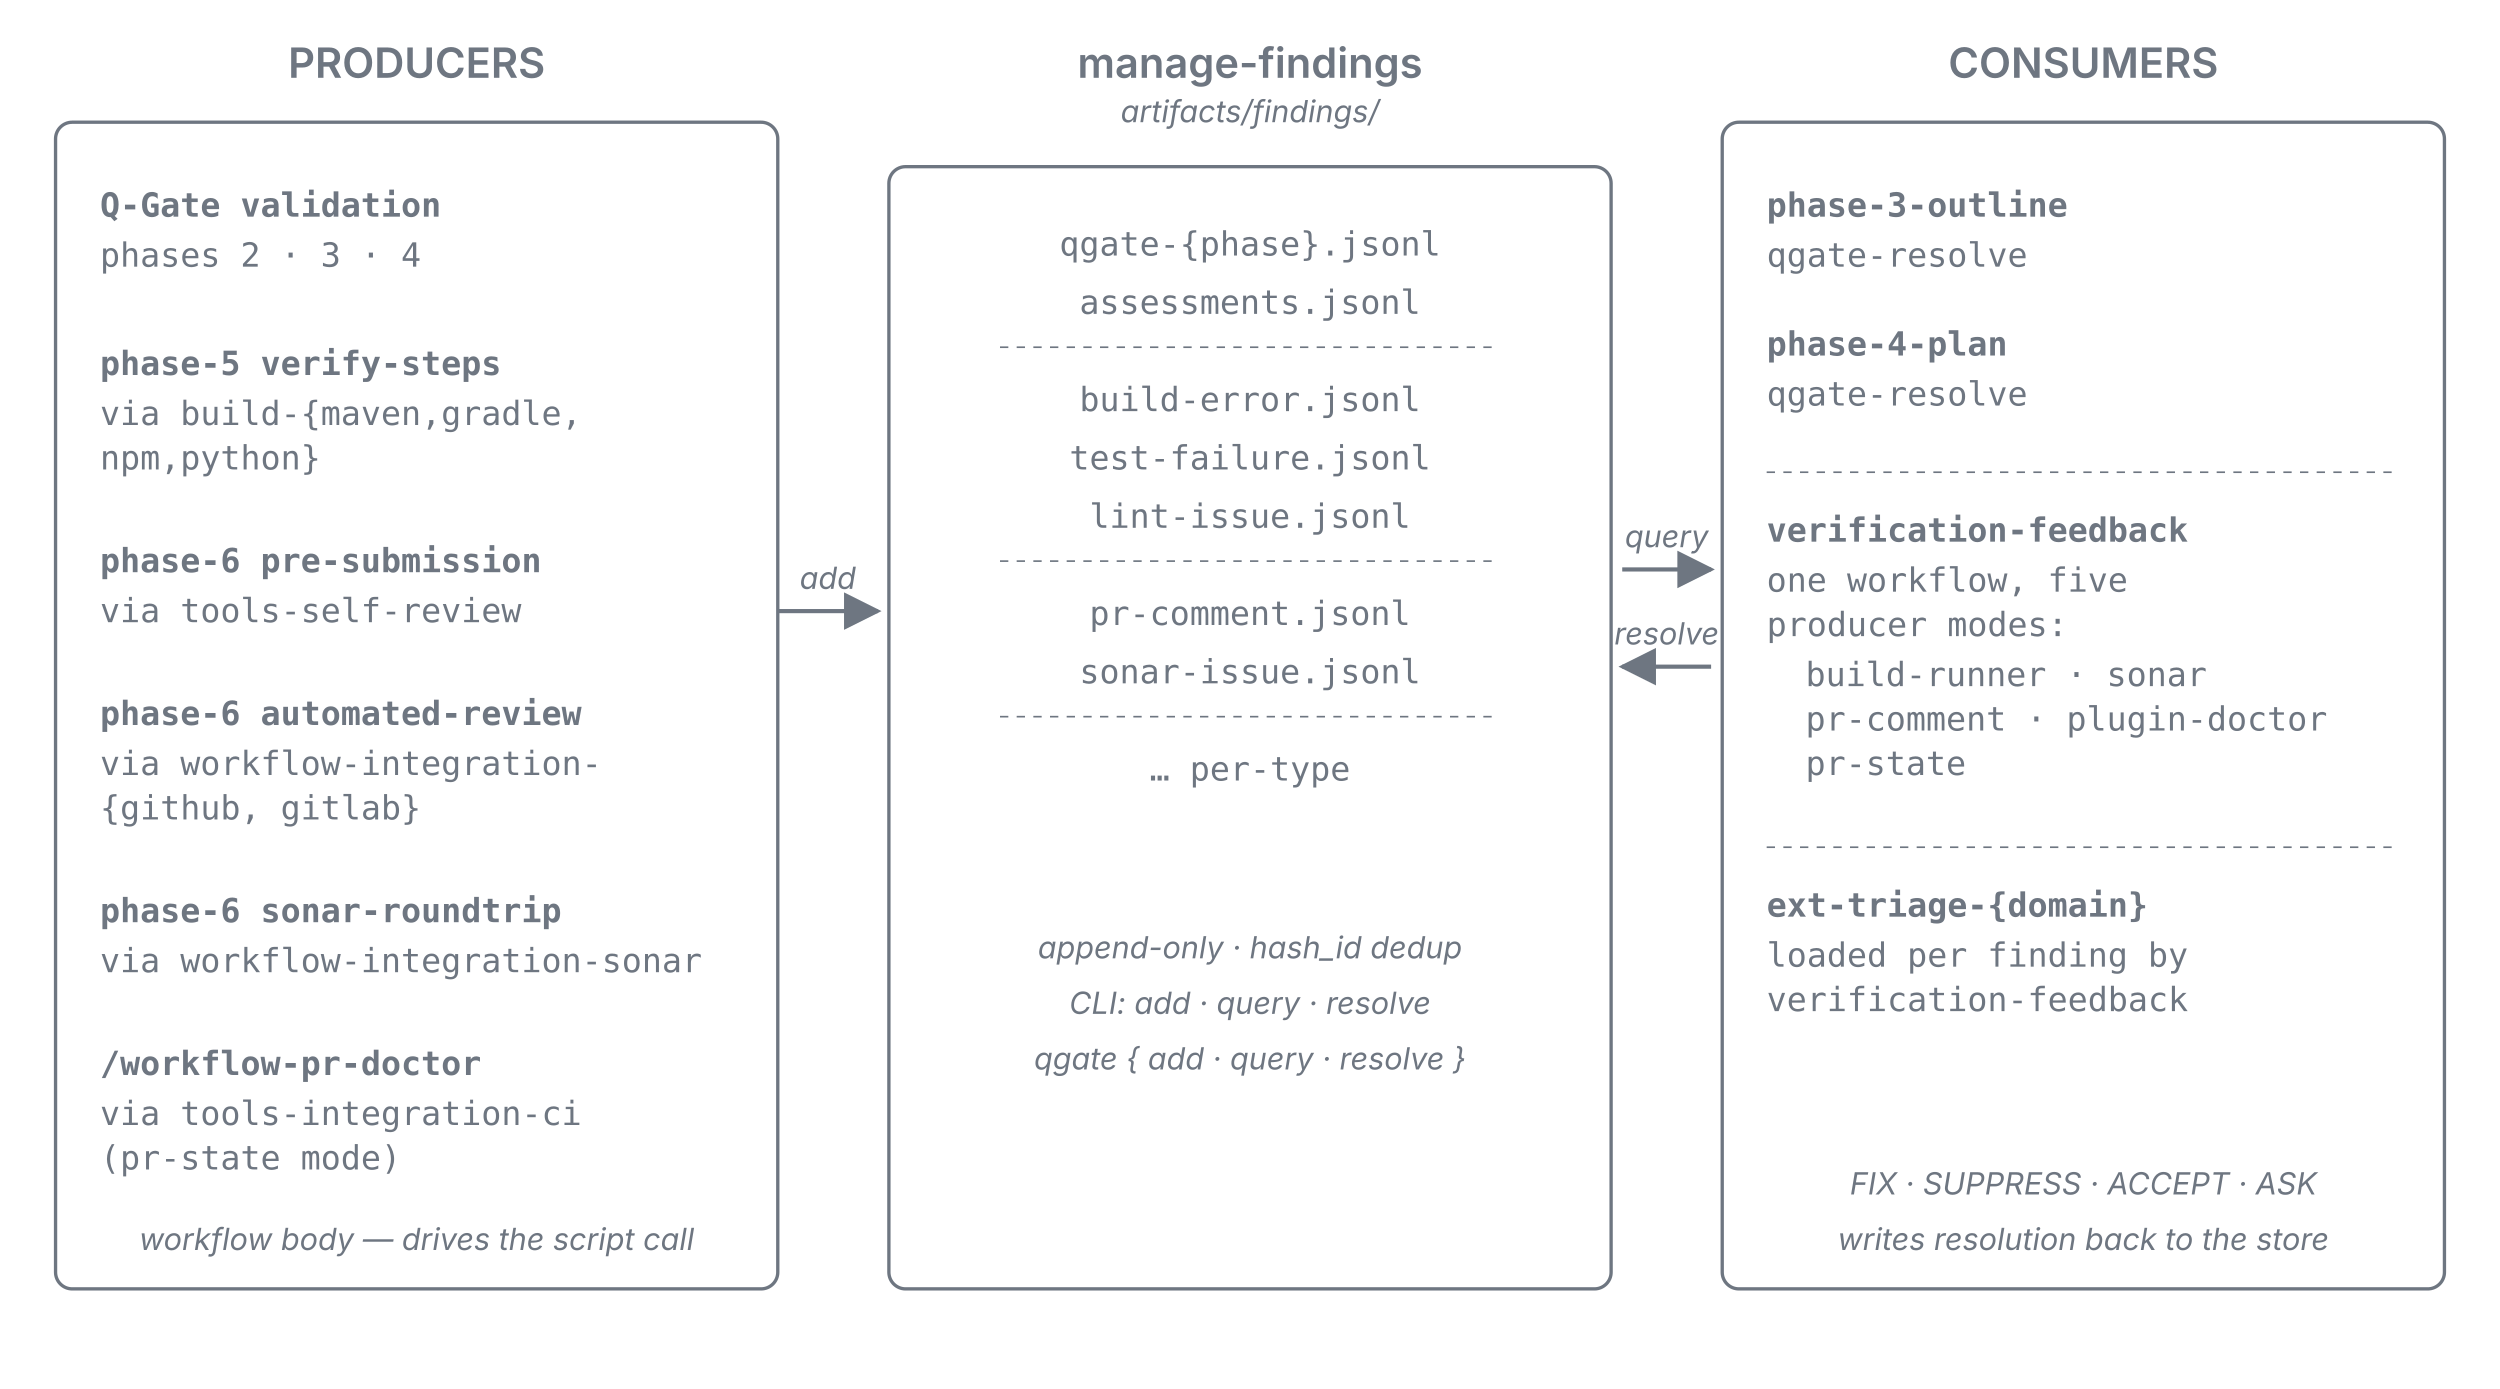
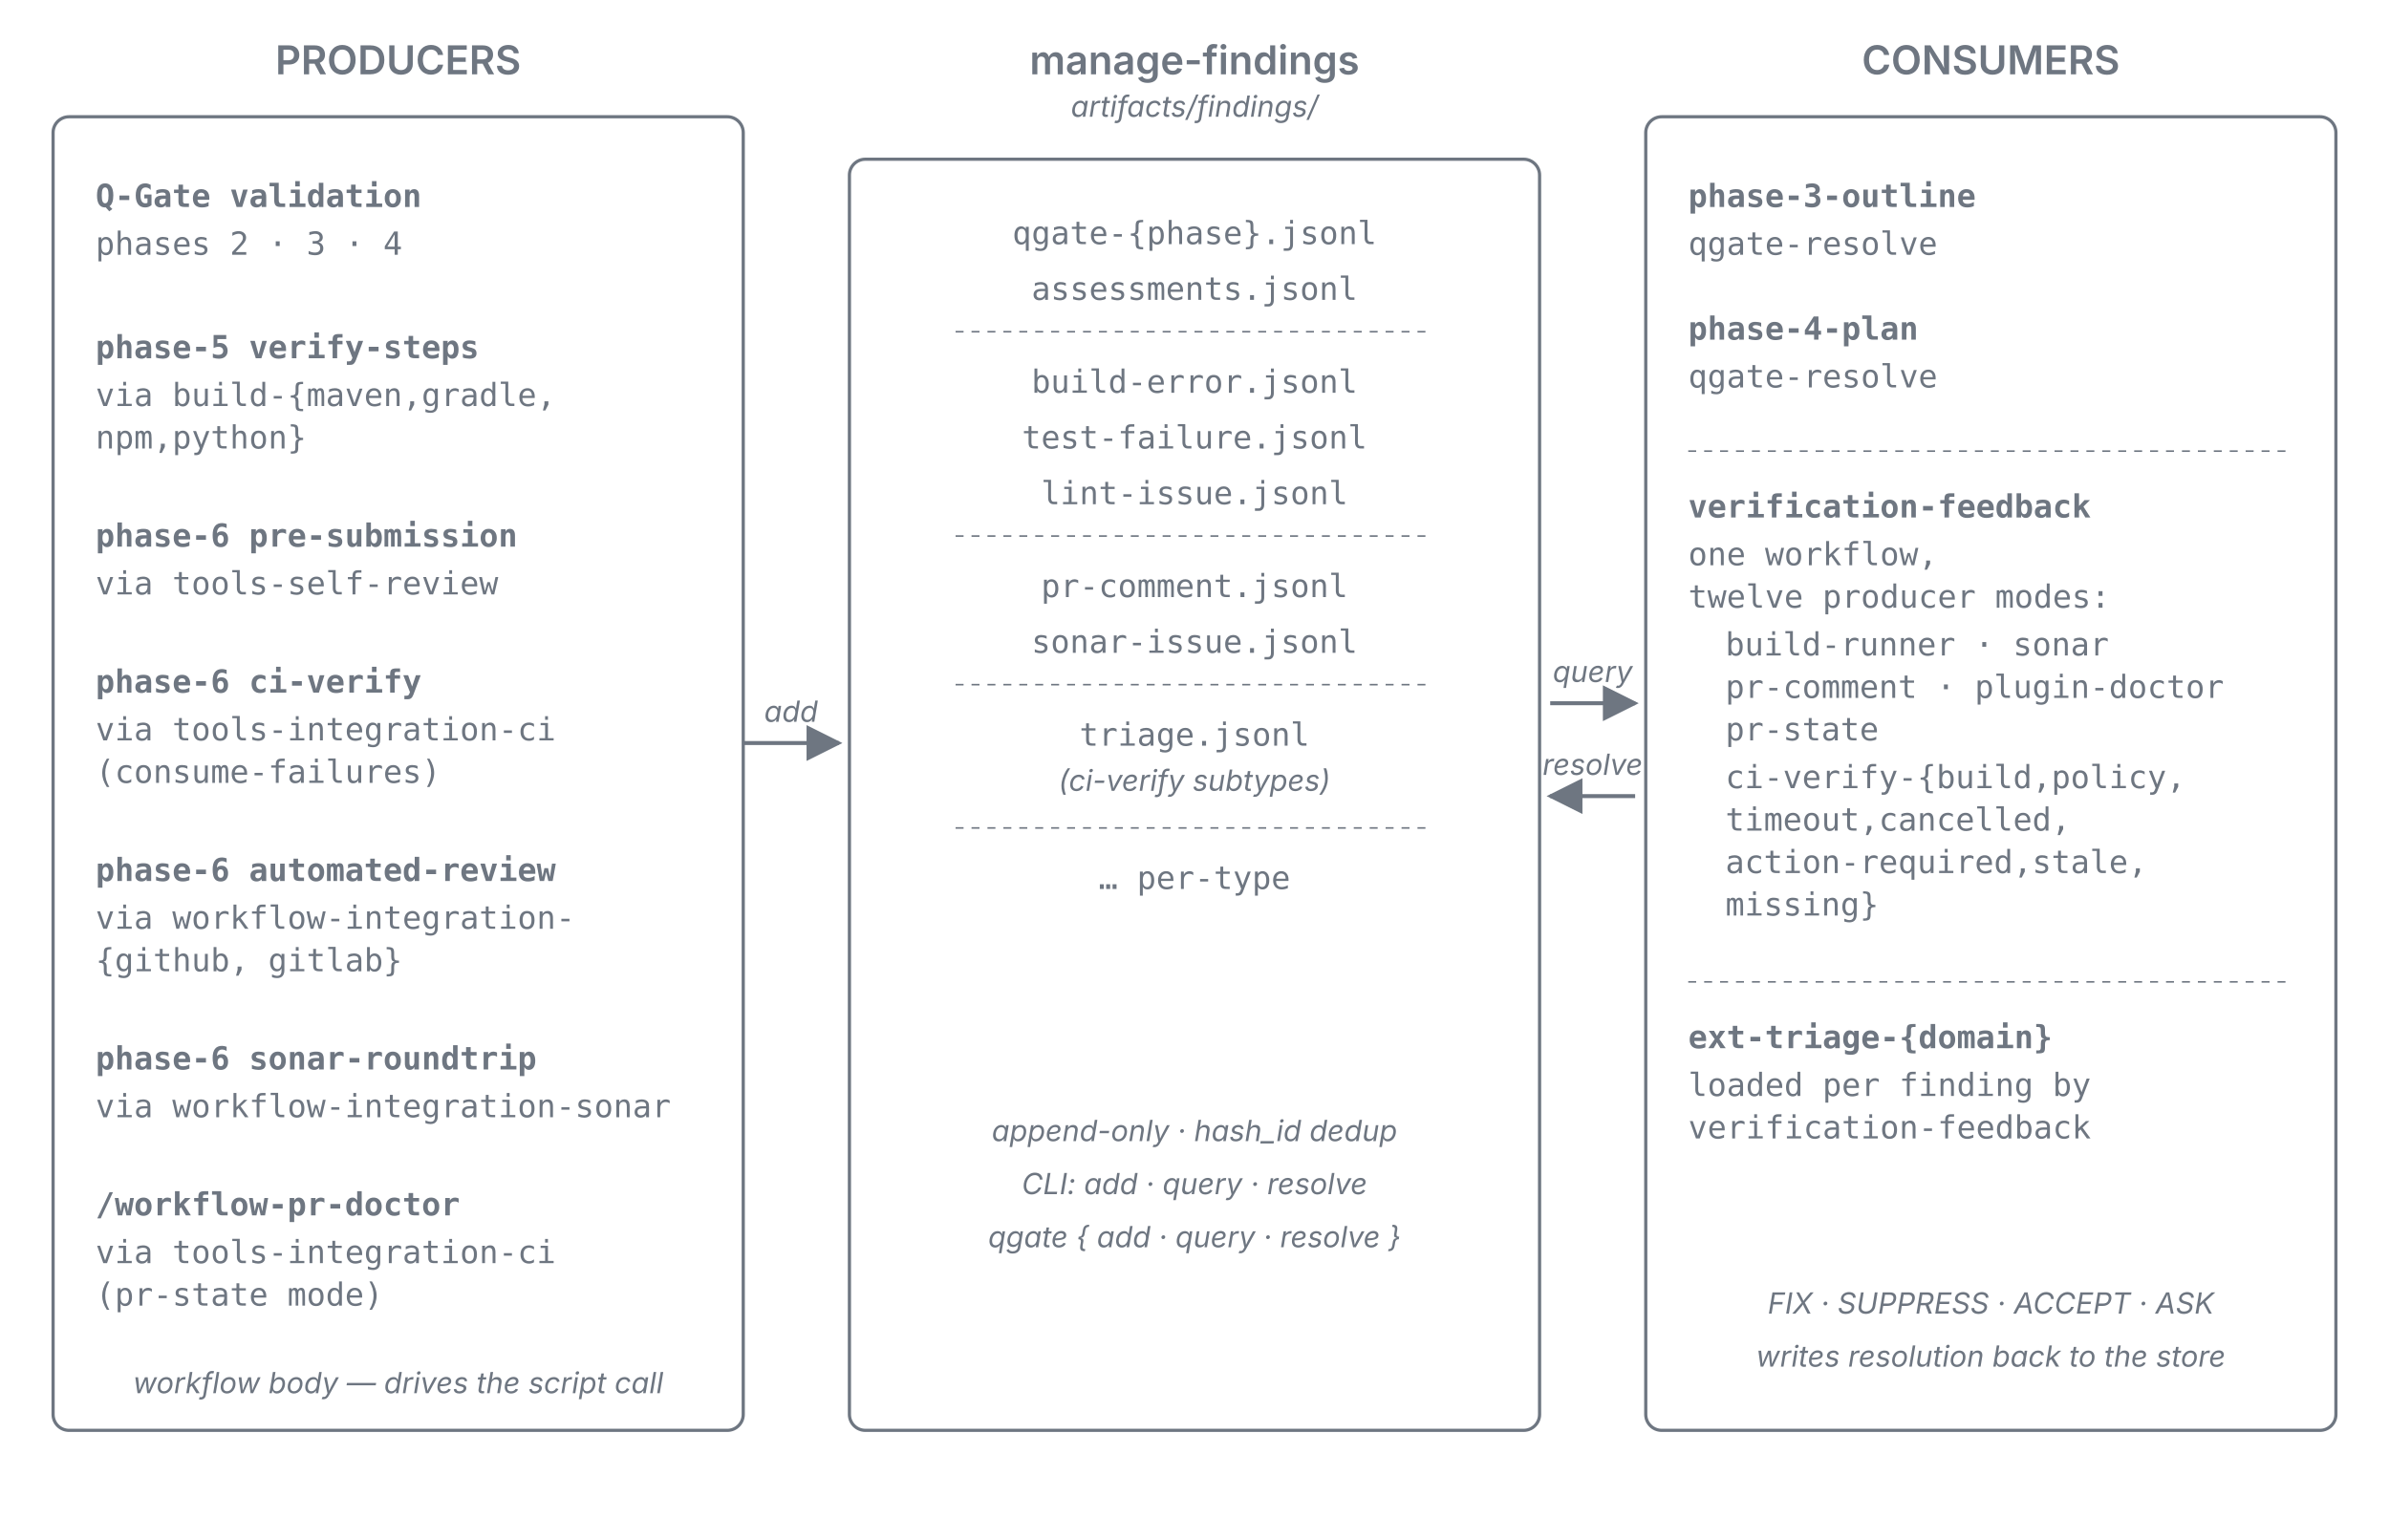
- <svg xmlns="http://www.w3.org/2000/svg" viewBox="0 0 900 500" role="img" aria-labelledby="title desc" font-family="ui-sans-serif, -apple-system, system-ui, 'Segoe UI', sans-serif">
+ <svg xmlns="http://www.w3.org/2000/svg" viewBox="0 0 900 580" role="img" aria-labelledby="title desc" font-family="ui-sans-serif, -apple-system, system-ui, 'Segoe UI', sans-serif">
  <defs>
    <marker id="arrow" viewBox="0 0 10 10" refX="9" refY="5" markerWidth="9" markerHeight="9" orient="auto">
      <path d="M0,0 L10,5 L0,10 z" class="arrow-fill" />
    </marker>
    <style>
      .col-header { font-size: 15px; font-weight: 600; fill: #6e7681; text-anchor: middle; }
      .col-sub    { font-size: 11px; fill: #6e7681; text-anchor: middle; font-style: italic; }
      .item       { font-size: 12px; fill: #6e7681; font-family: ui-monospace, "SF Mono", Menlo, Consolas, monospace; }
      .item-bold  { font-size: 12px; fill: #6e7681; font-family: ui-monospace, "SF Mono", Menlo, Consolas, monospace; font-weight: 700; }
      .item-c     { font-size: 12px; fill: #6e7681; font-family: ui-monospace, "SF Mono", Menlo, Consolas, monospace; text-anchor: middle; }
      .arrow-lbl  { font-size: 11px; fill: #6e7681; text-anchor: middle; font-style: italic; }
      .stroke     { stroke: #6e7681; stroke-width: 1.2; fill: none; }
      .sep        { stroke: #6e7681; stroke-width: 0.6; stroke-dasharray: 3 3; }
      .arrow      { stroke: #6e7681; stroke-width: 1.5; fill: none; }
      .arrow-fill { fill: #6e7681; }
    </style>
  </defs>
  <text x="150" y="28" class="col-header">PRODUCERS</text>
-   <rect class="stroke" x="20" y="44" width="260" height="420" rx="6" ry="6" />
+   <rect class="stroke" x="20" y="44" width="260" height="495" rx="6" ry="6" />
  <text x="36" y="78" class="item-bold">Q-Gate validation</text>
  <text x="36" y="96" class="item">phases 2 · 3 · 4</text>
  <text x="36" y="135" class="item-bold">phase-5 verify-steps</text>
  <text x="36" y="153" class="item">via build-{maven,gradle,</text>
  <text x="36" y="169" class="item">     npm,python}</text>
  <text x="36" y="206" class="item-bold">phase-6 pre-submission</text>
  <text x="36" y="224" class="item">via tools-self-review</text>
-   <text x="36" y="261" class="item-bold">phase-6 automated-review</text>
-   <text x="36" y="279" class="item">via workflow-integration-</text>
-   <text x="36" y="295" class="item">     {github, gitlab}</text>
-   <text x="36" y="332" class="item-bold">phase-6 sonar-roundtrip</text>
-   <text x="36" y="350" class="item">via workflow-integration-sonar</text>
-   <text x="36" y="387" class="item-bold">/workflow-pr-doctor</text>
-   <text x="36" y="405" class="item">via tools-integration-ci</text>
-   <text x="36" y="421" class="item">     (pr-state mode)</text>
-   <text x="150" y="450" class="col-sub">workflow body — drives the script call</text>
+   <text x="36" y="261" class="item-bold">phase-6 ci-verify</text>
+   <text x="36" y="279" class="item">via tools-integration-ci</text>
+   <text x="36" y="295" class="item">     (consume-failures)</text>
+   <text x="36" y="332" class="item-bold">phase-6 automated-review</text>
+   <text x="36" y="350" class="item">via workflow-integration-</text>
+   <text x="36" y="366" class="item">     {github, gitlab}</text>
+   <text x="36" y="403" class="item-bold">phase-6 sonar-roundtrip</text>
+   <text x="36" y="421" class="item">via workflow-integration-sonar</text>
+   <text x="36" y="458" class="item-bold">/workflow-pr-doctor</text>
+   <text x="36" y="476" class="item">via tools-integration-ci</text>
+   <text x="36" y="492" class="item">     (pr-state mode)</text>
+   <text x="150" y="525" class="col-sub">workflow body — drives the script call</text>
  <text x="450" y="28" class="col-header">manage-findings</text>
  <text x="450" y="44" class="col-sub">artifacts/findings/</text>
-   <rect class="stroke" x="320" y="60" width="260" height="404" rx="6" ry="6" />
+   <rect class="stroke" x="320" y="60" width="260" height="479" rx="6" ry="6" />
  <text x="450" y="92" class="item-c">qgate-{phase}.jsonl</text>
  <text x="450" y="113" class="item-c">assessments.jsonl</text>
  <line class="sep" x1="360" y1="125" x2="540" y2="125" />
  <text x="450" y="148" class="item-c">build-error.jsonl</text>
  <text x="450" y="169" class="item-c">test-failure.jsonl</text>
  <text x="450" y="190" class="item-c">lint-issue.jsonl</text>
  <line class="sep" x1="360" y1="202" x2="540" y2="202" />
  <text x="450" y="225" class="item-c">pr-comment.jsonl</text>
  <text x="450" y="246" class="item-c">sonar-issue.jsonl</text>
  <line class="sep" x1="360" y1="258" x2="540" y2="258" />
-   <text x="450" y="281" class="item-c">…  per-type</text>
-   <text x="450" y="345" class="col-sub">append-only · hash_id dedup</text>
-   <text x="450" y="365" class="col-sub">CLI: add  ·  query  ·  resolve</text>
-   <text x="450" y="385" class="col-sub">qgate { add · query · resolve }</text>
+   <text x="450" y="281" class="item-c">triage.jsonl</text>
+   <text x="450" y="298" class="col-sub">(ci-verify subtypes)</text>
+   <line class="sep" x1="360" y1="312" x2="540" y2="312" />
+   <text x="450" y="335" class="item-c">…  per-type</text>
+   <text x="450" y="430" class="col-sub">append-only · hash_id dedup</text>
+   <text x="450" y="450" class="col-sub">CLI: add  ·  query  ·  resolve</text>
+   <text x="450" y="470" class="col-sub">qgate { add · query · resolve }</text>
  <text x="750" y="28" class="col-header">CONSUMERS</text>
-   <rect class="stroke" x="620" y="44" width="260" height="420" rx="6" ry="6" />
+   <rect class="stroke" x="620" y="44" width="260" height="495" rx="6" ry="6" />
  <text x="636" y="78" class="item-bold">phase-3-outline</text>
  <text x="636" y="96" class="item">qgate-resolve</text>
  <text x="636" y="128" class="item-bold">phase-4-plan</text>
  <text x="636" y="146" class="item">qgate-resolve</text>
  <line class="sep" x1="636" y1="170" x2="864" y2="170" />
  <text x="636" y="195" class="item-bold">verification-feedback</text>
-   <text x="636" y="213" class="item">one workflow, five</text>
-   <text x="636" y="229" class="item">producer modes:</text>
+   <text x="636" y="213" class="item">one workflow,</text>
+   <text x="636" y="229" class="item">twelve producer modes:</text>
  <text x="650" y="247" class="item">build-runner · sonar</text>
  <text x="650" y="263" class="item">pr-comment · plugin-doctor</text>
  <text x="650" y="279" class="item">pr-state</text>
-   <line class="sep" x1="636" y1="305" x2="864" y2="305" />
-   <text x="636" y="330" class="item-bold">ext-triage-{domain}</text>
-   <text x="636" y="348" class="item">loaded per finding by</text>
-   <text x="636" y="364" class="item">verification-feedback</text>
-   <text x="750" y="430" class="col-sub">FIX · SUPPRESS · ACCEPT · ASK</text>
-   <text x="750" y="450" class="col-sub">writes resolution back to the store</text>
-   <line class="arrow" x1="280" y1="220" x2="316" y2="220" marker-end="url(#arrow)" />
-   <text x="298" y="212" class="arrow-lbl">add</text>
-   <line class="arrow" x1="584" y1="205" x2="616" y2="205" marker-end="url(#arrow)" />
-   <text x="600" y="197" class="arrow-lbl">query</text>
-   <line class="arrow" x1="616" y1="240" x2="584" y2="240" marker-end="url(#arrow)" />
-   <text x="600" y="232" class="arrow-lbl">resolve</text>
+   <text x="650" y="297" class="item">ci-verify-{build,policy,</text>
+   <text x="650" y="313" class="item">  timeout,cancelled,</text>
+   <text x="650" y="329" class="item">  action-required,stale,</text>
+   <text x="650" y="345" class="item">  missing}</text>
+   <line class="sep" x1="636" y1="370" x2="864" y2="370" />
+   <text x="636" y="395" class="item-bold">ext-triage-{domain}</text>
+   <text x="636" y="413" class="item">loaded per finding by</text>
+   <text x="636" y="429" class="item">verification-feedback</text>
+   <text x="750" y="495" class="col-sub">FIX · SUPPRESS · ACCEPT · ASK</text>
+   <text x="750" y="515" class="col-sub">writes resolution back to the store</text>
+   <line class="arrow" x1="280" y1="280" x2="316" y2="280" marker-end="url(#arrow)" />
+   <text x="298" y="272" class="arrow-lbl">add</text>
+   <line class="arrow" x1="584" y1="265" x2="616" y2="265" marker-end="url(#arrow)" />
+   <text x="600" y="257" class="arrow-lbl">query</text>
+   <line class="arrow" x1="616" y1="300" x2="584" y2="300" marker-end="url(#arrow)" />
+   <text x="600" y="292" class="arrow-lbl">resolve</text>
</svg>
